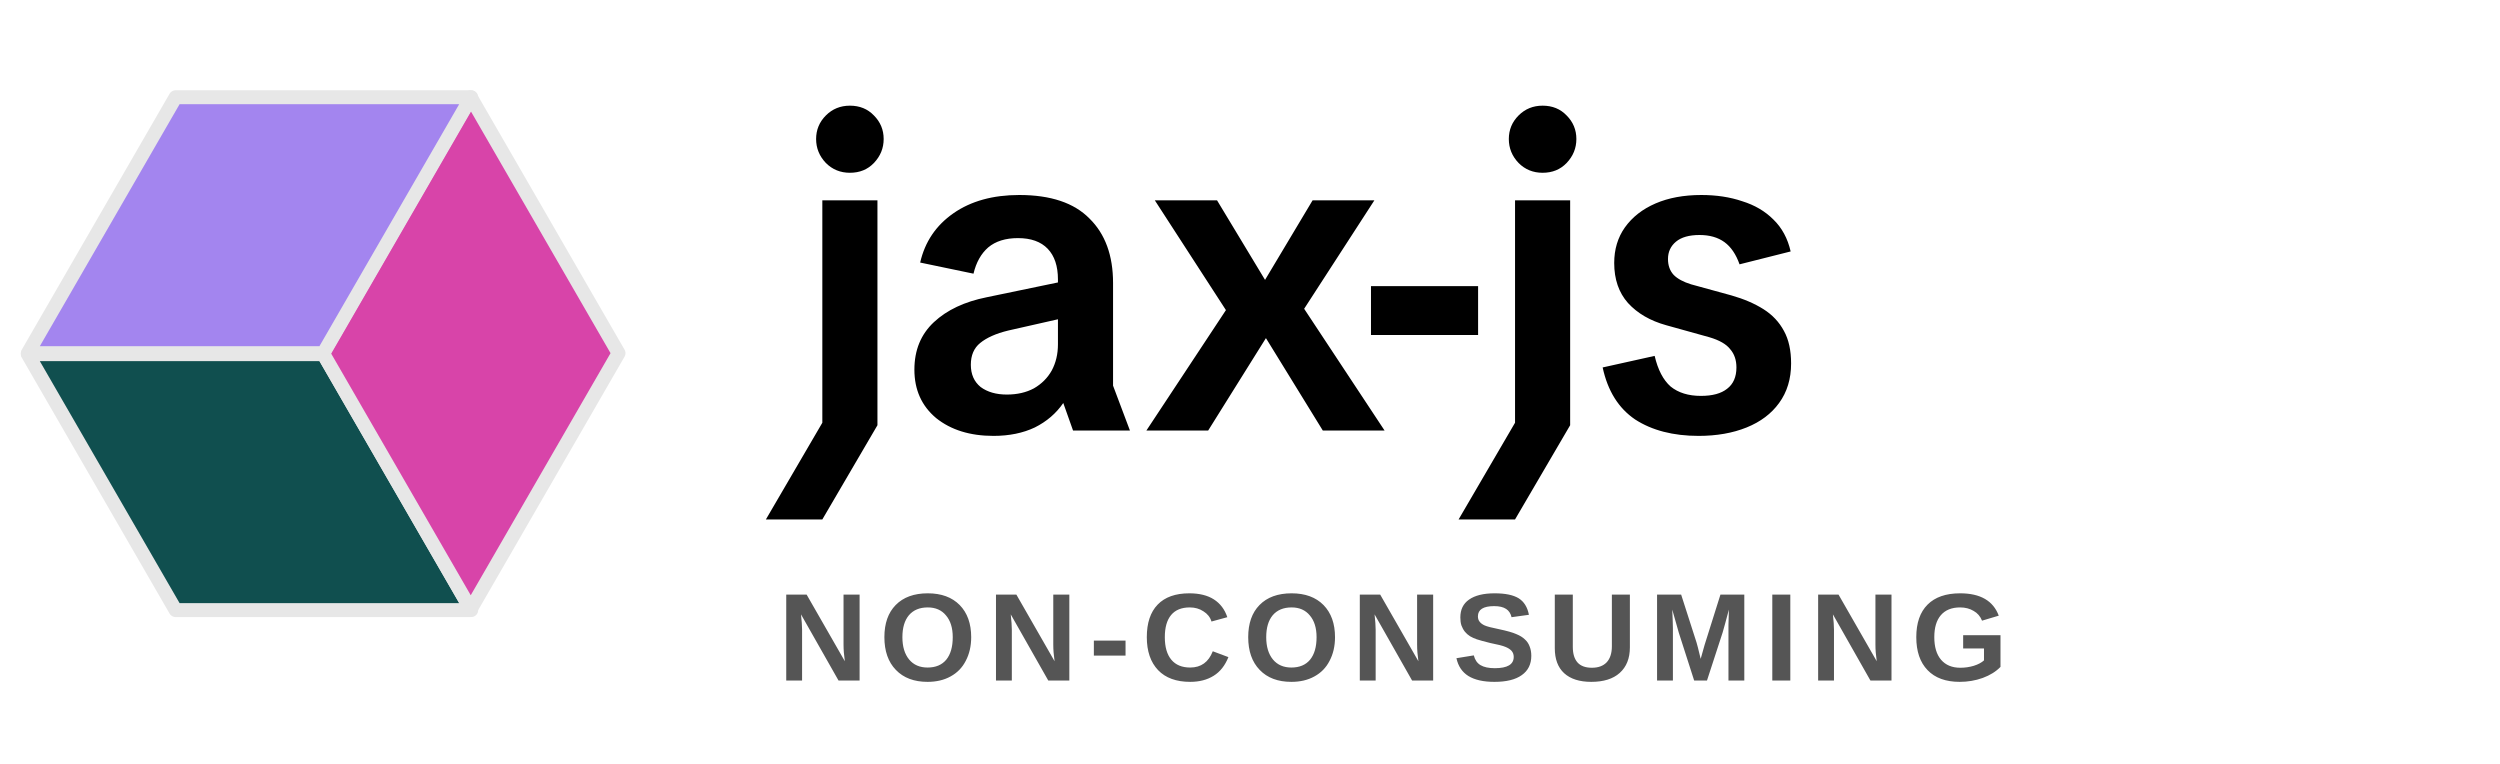
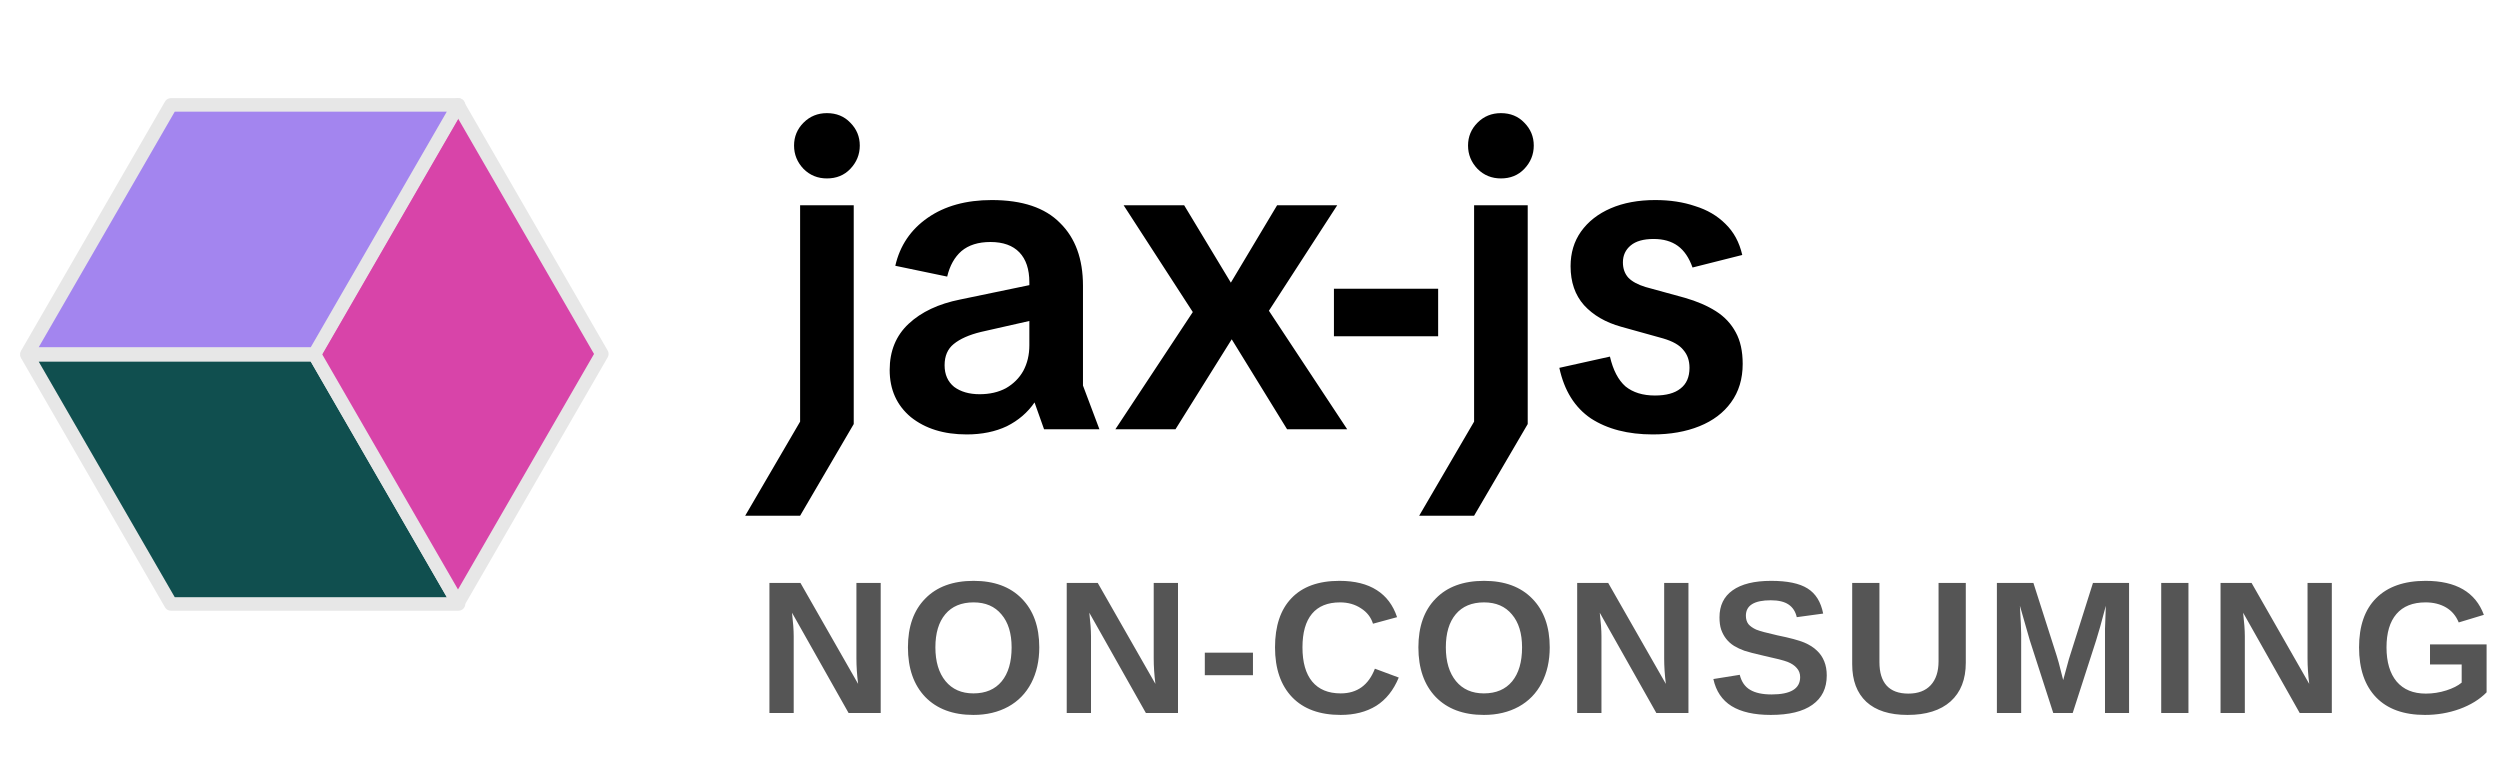
- <svg xmlns="http://www.w3.org/2000/svg" width="180" height="55" viewBox="0 0 180 55" fill="none">
+ <svg xmlns="http://www.w3.org/2000/svg" width="180" height="55" viewBox="0 0 185 55" fill="none">
  <path d="M55.144 37.4L60.168 28.792L59.208 32.312V14.424H63.176V30.616L59.208 37.4H55.144ZM61.192 12.44C60.509 12.44 59.933 12.205 59.464 11.736C58.995 11.245 58.76 10.669 58.76 10.008C58.76 9.347 58.995 8.781 59.464 8.312C59.933 7.843 60.509 7.608 61.192 7.608C61.896 7.608 62.472 7.843 62.92 8.312C63.389 8.781 63.624 9.347 63.624 10.008C63.624 10.669 63.389 11.245 62.92 11.736C62.472 12.205 61.896 12.44 61.192 12.44ZM71.532 31.384C69.846 31.384 68.47 30.957 67.404 30.104C66.358 29.229 65.836 28.067 65.836 26.616C65.836 25.208 66.305 24.067 67.244 23.192C68.182 22.317 69.452 21.72 71.052 21.4L77.676 20.024V22.648L72.588 23.8C71.713 24.013 71.041 24.312 70.572 24.696C70.124 25.059 69.9 25.581 69.9 26.264C69.9 26.947 70.134 27.48 70.604 27.864C71.094 28.227 71.724 28.408 72.492 28.408C73.238 28.408 73.889 28.259 74.444 27.96C74.998 27.64 75.425 27.213 75.724 26.68C76.022 26.125 76.172 25.496 76.172 24.792V20.12C76.172 19.16 75.926 18.424 75.436 17.912C74.945 17.4 74.23 17.144 73.292 17.144C72.396 17.144 71.681 17.368 71.148 17.816C70.636 18.264 70.284 18.893 70.092 19.704L66.252 18.904C66.593 17.411 67.393 16.227 68.652 15.352C69.91 14.477 71.489 14.04 73.388 14.04C75.649 14.04 77.334 14.605 78.444 15.736C79.574 16.845 80.14 18.392 80.14 20.376V27.768L81.356 31H77.26L76.556 29.016C76.044 29.763 75.361 30.349 74.508 30.776C73.654 31.181 72.662 31.384 71.532 31.384ZM82.539 31L88.267 22.328L83.147 14.424H87.627L91.083 20.152L94.507 14.424H98.955L93.899 22.232L99.691 31H95.243L91.147 24.344L86.987 31H82.539ZM98.711 24.12V20.6H106.423V24.12H98.711ZM105.019 37.4L110.043 28.792L109.083 32.312V14.424H113.051V30.616L109.083 37.4H105.019ZM111.067 12.44C110.384 12.44 109.808 12.205 109.339 11.736C108.87 11.245 108.635 10.669 108.635 10.008C108.635 9.347 108.87 8.781 109.339 8.312C109.808 7.843 110.384 7.608 111.067 7.608C111.771 7.608 112.347 7.843 112.795 8.312C113.264 8.781 113.499 9.347 113.499 10.008C113.499 10.669 113.264 11.245 112.795 11.736C112.347 12.205 111.771 12.44 111.067 12.44ZM122.303 31.384C120.468 31.384 118.943 30.989 117.727 30.2C116.532 29.389 115.753 28.141 115.391 26.456L119.135 25.624C119.369 26.627 119.753 27.363 120.287 27.832C120.841 28.28 121.567 28.504 122.463 28.504C123.295 28.504 123.924 28.333 124.351 27.992C124.799 27.651 125.023 27.139 125.023 26.456C125.023 25.923 124.873 25.485 124.575 25.144C124.297 24.781 123.796 24.493 123.071 24.28L119.967 23.416C118.815 23.096 117.897 22.563 117.215 21.816C116.553 21.069 116.223 20.109 116.223 18.936C116.223 17.955 116.479 17.101 116.991 16.376C117.524 15.629 118.26 15.053 119.199 14.648C120.137 14.243 121.236 14.04 122.495 14.04C123.583 14.04 124.564 14.189 125.439 14.488C126.335 14.765 127.081 15.203 127.679 15.8C128.297 16.397 128.713 17.165 128.927 18.104L125.247 19.032C124.991 18.307 124.628 17.773 124.159 17.432C123.689 17.091 123.092 16.92 122.367 16.92C121.62 16.92 121.055 17.08 120.671 17.4C120.287 17.72 120.095 18.136 120.095 18.648C120.095 19.117 120.233 19.501 120.511 19.8C120.788 20.077 121.204 20.301 121.759 20.472L124.671 21.272C125.567 21.528 126.335 21.859 126.975 22.264C127.615 22.669 128.105 23.192 128.447 23.832C128.788 24.451 128.959 25.229 128.959 26.168C128.959 27.277 128.671 28.227 128.095 29.016C127.54 29.784 126.761 30.371 125.759 30.776C124.756 31.181 123.604 31.384 122.303 31.384Z" fill="black" />
  <g transform="translate(0, 4)">
    <path d="M23.286 21.5H2L12.643 39.928H33.929L23.286 21.5Z" fill="#104F4F" stroke="#E7E7E7" stroke-linejoin="round" />
    <path d="M23.25 21.428L33.893 3L44.536 21.428L33.893 39.857L23.25 21.428Z" fill="#D844A9" stroke="#E7E7E7" stroke-linejoin="round" />
    <path d="M12.643 3L2 21.428H23.286L33.929 3H12.643Z" fill="#A385EF" stroke="#E7E7E7" stroke-linejoin="round" />
  </g>
-   <text x="56" y="49" font-family="Arial, Helvetica, sans-serif" font-weight="bold" font-size="9" fill="#555" letter-spacing="0.8">NON-CONSUMING</text>
+   <text x="56" y="52" font-family="Arial, Helvetica, sans-serif" font-weight="bold" font-size="14" fill="#555" letter-spacing="0.5">NON-CONSUMING</text>
</svg>
